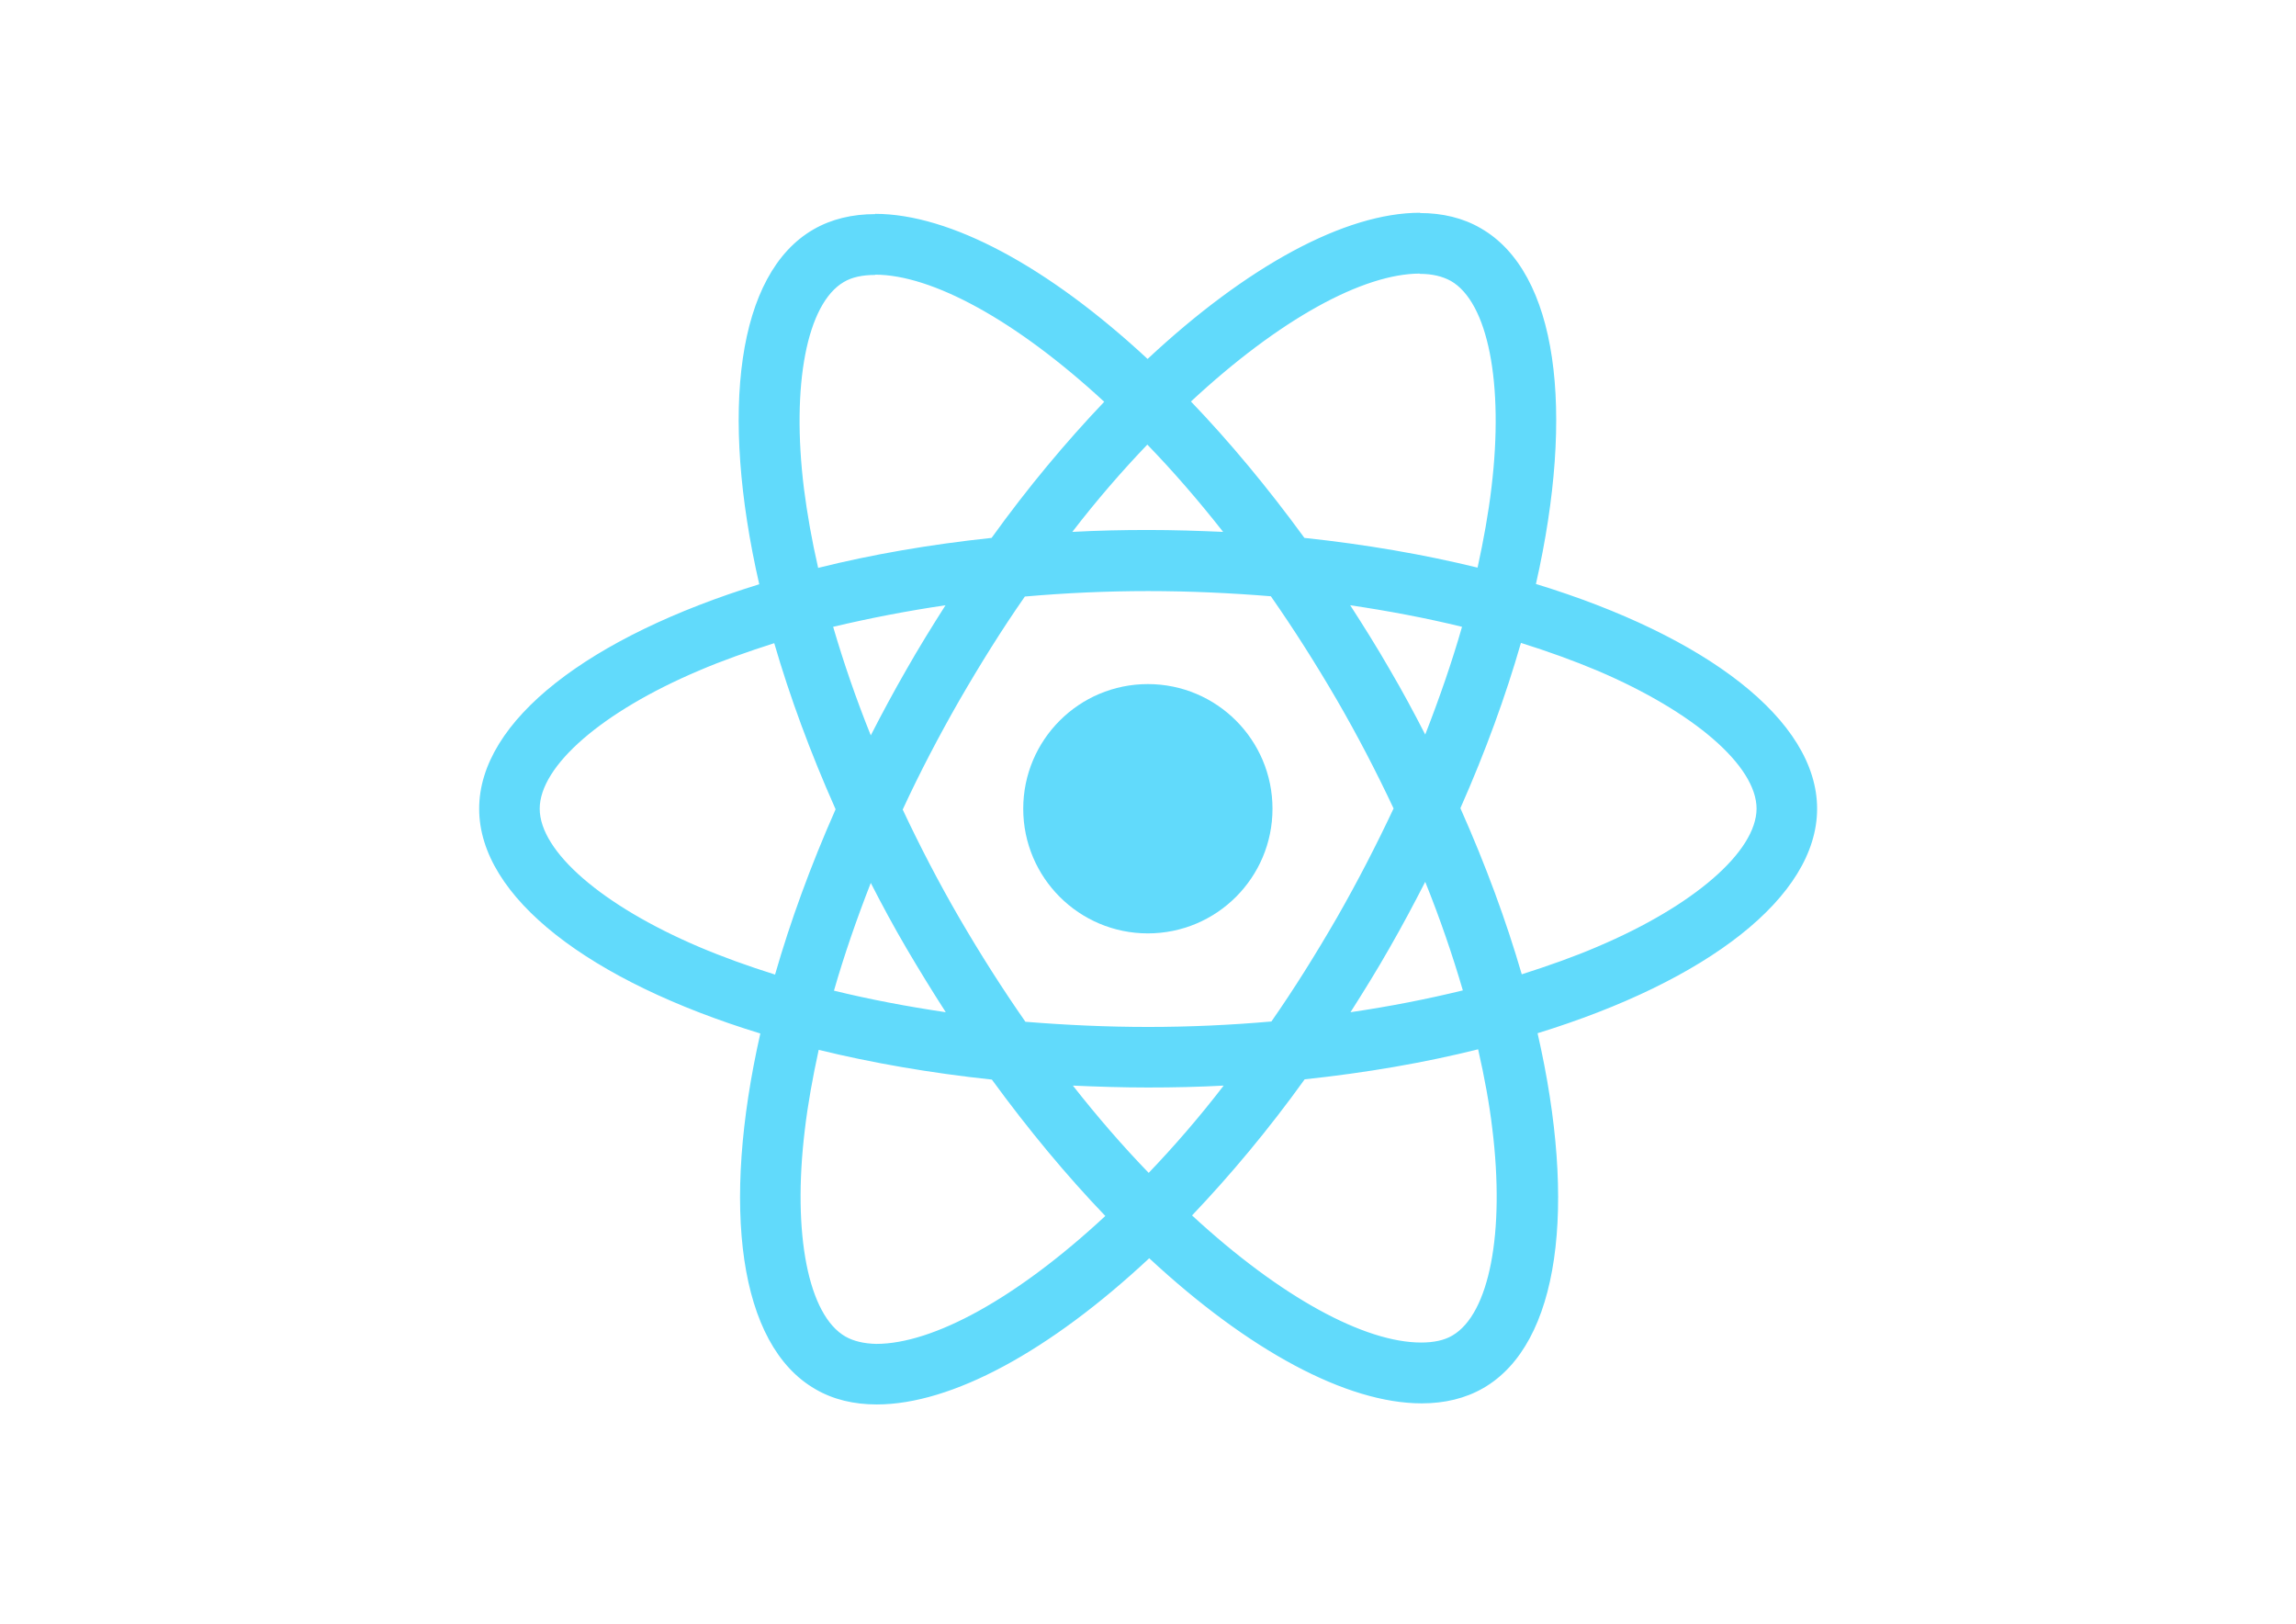
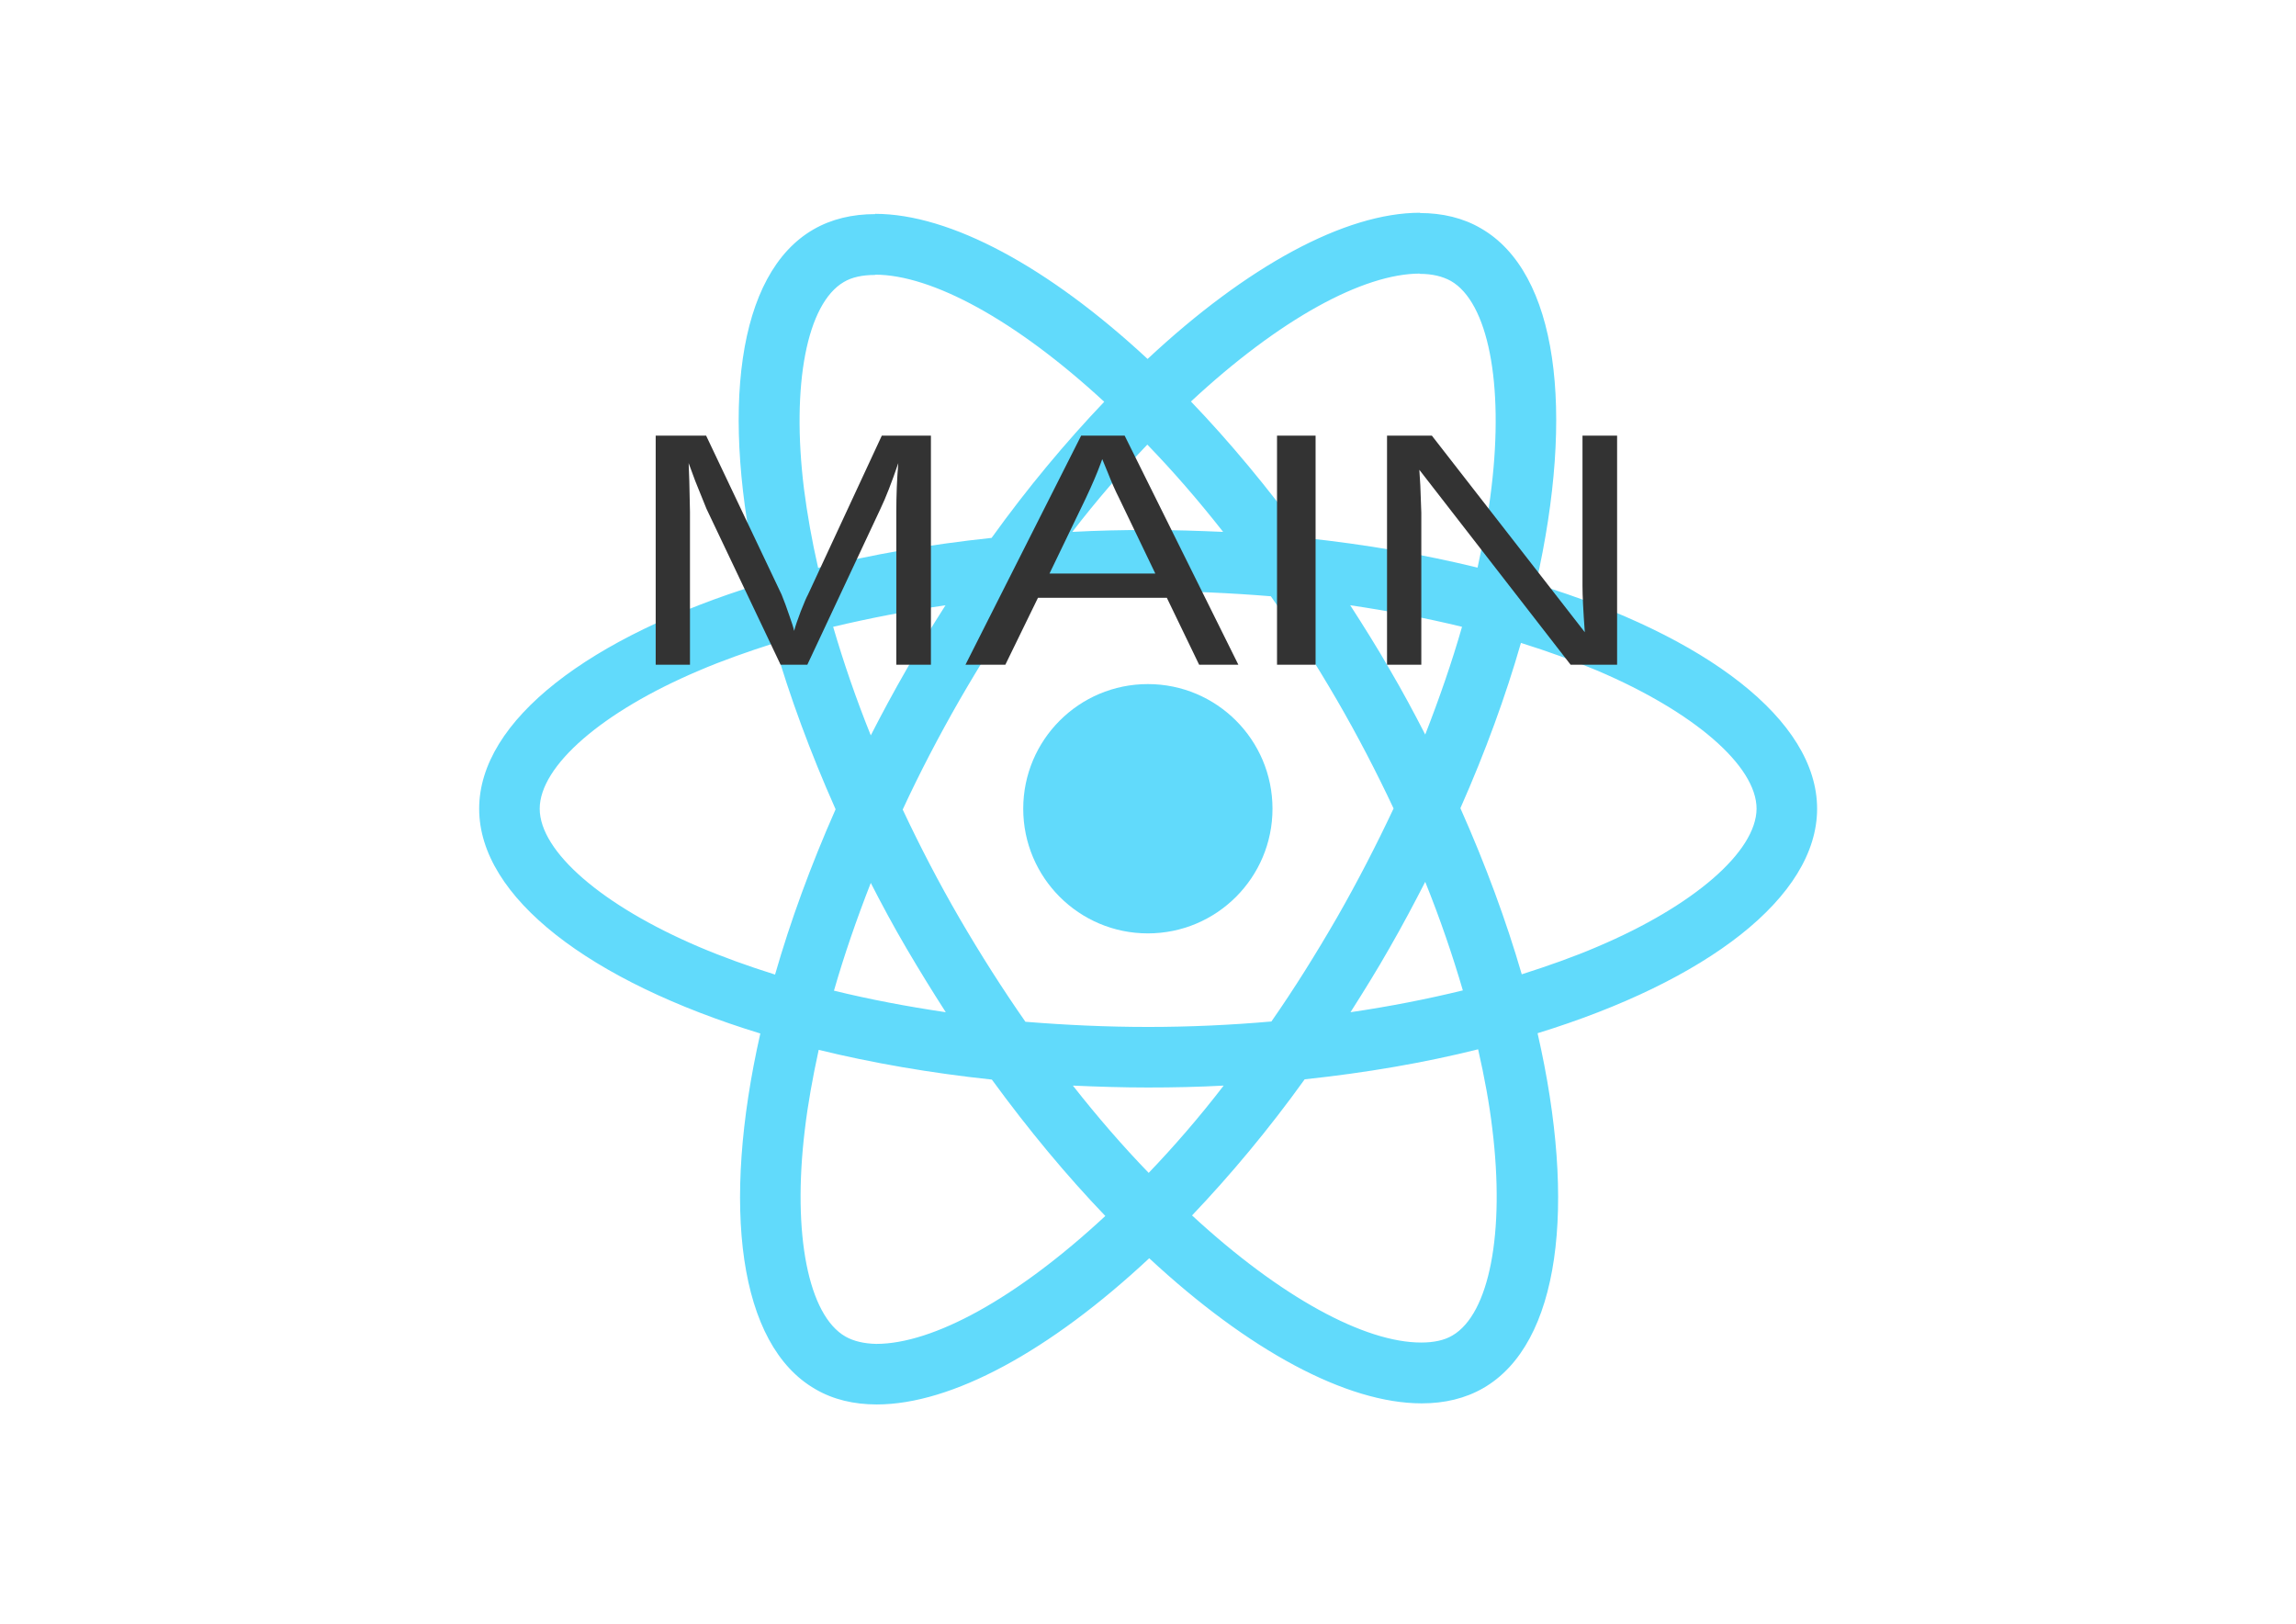
<svg xmlns="http://www.w3.org/2000/svg" viewBox="0 0 841.9 595.3">
  <g fill="#61DAFB">
    <path d="M666.3 296.5c0-32.5-40.7-63.3-103.1-82.4 14.4-63.6 8-114.2-20.2-130.4-6.5-3.8-14.1-5.6-22.4-5.6v22.3c4.6 0 8.3.9 11.4 2.6 13.6 7.8 19.5 37.5 14.9 75.7-1.1 9.4-2.9 19.3-5.1 29.4-19.6-4.8-41-8.5-63.5-10.9-13.5-18.5-27.5-35.3-41.6-50 32.6-30.3 63.2-46.9 84-46.9V78c-27.5 0-63.5 19.6-99.9 53.6-36.4-33.8-72.4-53.2-99.9-53.2v22.3c20.7 0 51.4 16.5 84 46.6-14 14.7-28 31.4-41.3 49.9-22.6 2.4-44 6.1-63.6 11-2.3-10-4-19.7-5.2-29-4.7-38.2 1.1-67.9 14.6-75.8 3-1.8 6.9-2.6 11.5-2.6V78.5c-8.4 0-16 1.8-22.6 5.6-28.1 16.2-34.4 66.7-19.9 130.1-62.2 19.2-102.7 49.9-102.7 82.3 0 32.5 40.7 63.3 103.1 82.4-14.4 63.6-8 114.2 20.2 130.4 6.5 3.8 14.1 5.6 22.5 5.6 27.5 0 63.5-19.6 99.9-53.6 36.4 33.8 72.4 53.2 99.9 53.2 8.4 0 16-1.8 22.6-5.6 28.1-16.2 34.4-66.7 19.9-130.1 62-19.1 102.5-49.9 102.5-82.3zm-130.2-66.7c-3.7 12.9-8.3 26.2-13.5 39.5-4.1-8-8.4-16-13.1-24-4.6-8-9.5-15.8-14.4-23.4 14.2 2.1 27.9 4.7 41 7.9zm-45.8 106.5c-7.8 13.5-15.8 26.3-24.1 38.2-14.9 1.3-30 2-45.2 2-15.1 0-30.2-.7-45-1.9-8.3-11.9-16.4-24.6-24.2-38-7.6-13.1-14.5-26.4-20.8-39.8 6.2-13.4 13.2-26.8 20.7-39.9 7.8-13.5 15.8-26.3 24.1-38.2 14.9-1.3 30-2 45.2-2 15.1 0 30.2.7 45 1.9 8.3 11.9 16.4 24.6 24.2 38 7.6 13.1 14.5 26.4 20.8 39.8-6.3 13.4-13.2 26.8-20.7 39.9zm32.3-13c5.4 13.4 10 26.8 13.8 39.8-13.1 3.2-26.9 5.9-41.2 8 4.9-7.7 9.8-15.6 14.4-23.7 4.6-8 8.9-16.1 13-24.1zM421.2 430c-9.3-9.6-18.6-20.3-27.8-32 9 .4 18.2.7 27.5.7 9.4 0 18.7-.2 27.8-.7-9 11.7-18.3 22.4-27.5 32zm-74.4-58.9c-14.2-2.1-27.9-4.7-41-7.9 3.7-12.9 8.3-26.2 13.5-39.5 4.1 8 8.4 16 13.1 24 4.7 8 9.5 15.8 14.4 23.4zM420.7 163c9.3 9.6 18.6 20.3 27.8 32-9-.4-18.2-.7-27.5-.7-9.4 0-18.7.2-27.8.7 9-11.7 18.3-22.4 27.5-32zm-74 58.9c-4.9 7.7-9.8 15.6-14.4 23.7-4.6 8-8.9 16-13 24-5.4-13.4-10-26.8-13.8-39.8 13.1-3.1 26.9-5.8 41.2-7.9zm-90.5 125.2c-35.4-15.1-58.3-34.9-58.3-50.6 0-15.7 22.9-35.6 58.3-50.6 8.6-3.7 18-7 27.7-10.1 5.7 19.6 13.2 40 22.5 60.9-9.2 20.8-16.6 41.1-22.2 60.6-9.9-3.1-19.3-6.5-28-10.2zM310 490c-13.6-7.8-19.5-37.5-14.9-75.7 1.1-9.4 2.9-19.3 5.1-29.4 19.6 4.8 41 8.5 63.5 10.9 13.5 18.5 27.5 35.3 41.6 50-32.6 30.3-63.2 46.9-84 46.9-4.5-.1-8.3-1-11.3-2.7zm237.2-76.2c4.7 38.2-1.1 67.9-14.6 75.8-3 1.8-6.9 2.6-11.5 2.6-20.7 0-51.4-16.5-84-46.6 14-14.7 28-31.4 41.3-49.9 22.6-2.4 44-6.1 63.6-11 2.3 10.1 4.1 19.8 5.2 29.1zm38.5-66.7c-8.6 3.7-18 7-27.7 10.1-5.7-19.6-13.2-40-22.5-60.9 9.2-20.8 16.6-41.1 22.2-60.6 9.9 3.1 19.3 6.5 28.1 10.2 35.4 15.1 58.3 34.9 58.3 50.6-.1 15.7-23 35.6-58.4 50.6zM320.8 78.4z" />
    <circle cx="420.9" cy="296.5" r="45.7" />
    <path d="M520.5 78.1z" />
  </g>
+   <text style="white-space: pre; fill: rgb(51, 51, 51); font-family: Arial, sans-serif; font-size: 19.5px;" x="228.106" y="152.302" transform="matrix(7.73534, 0, 0, 6.258064, -1536.372, -709.3965)">MAIN</text>
</svg>
